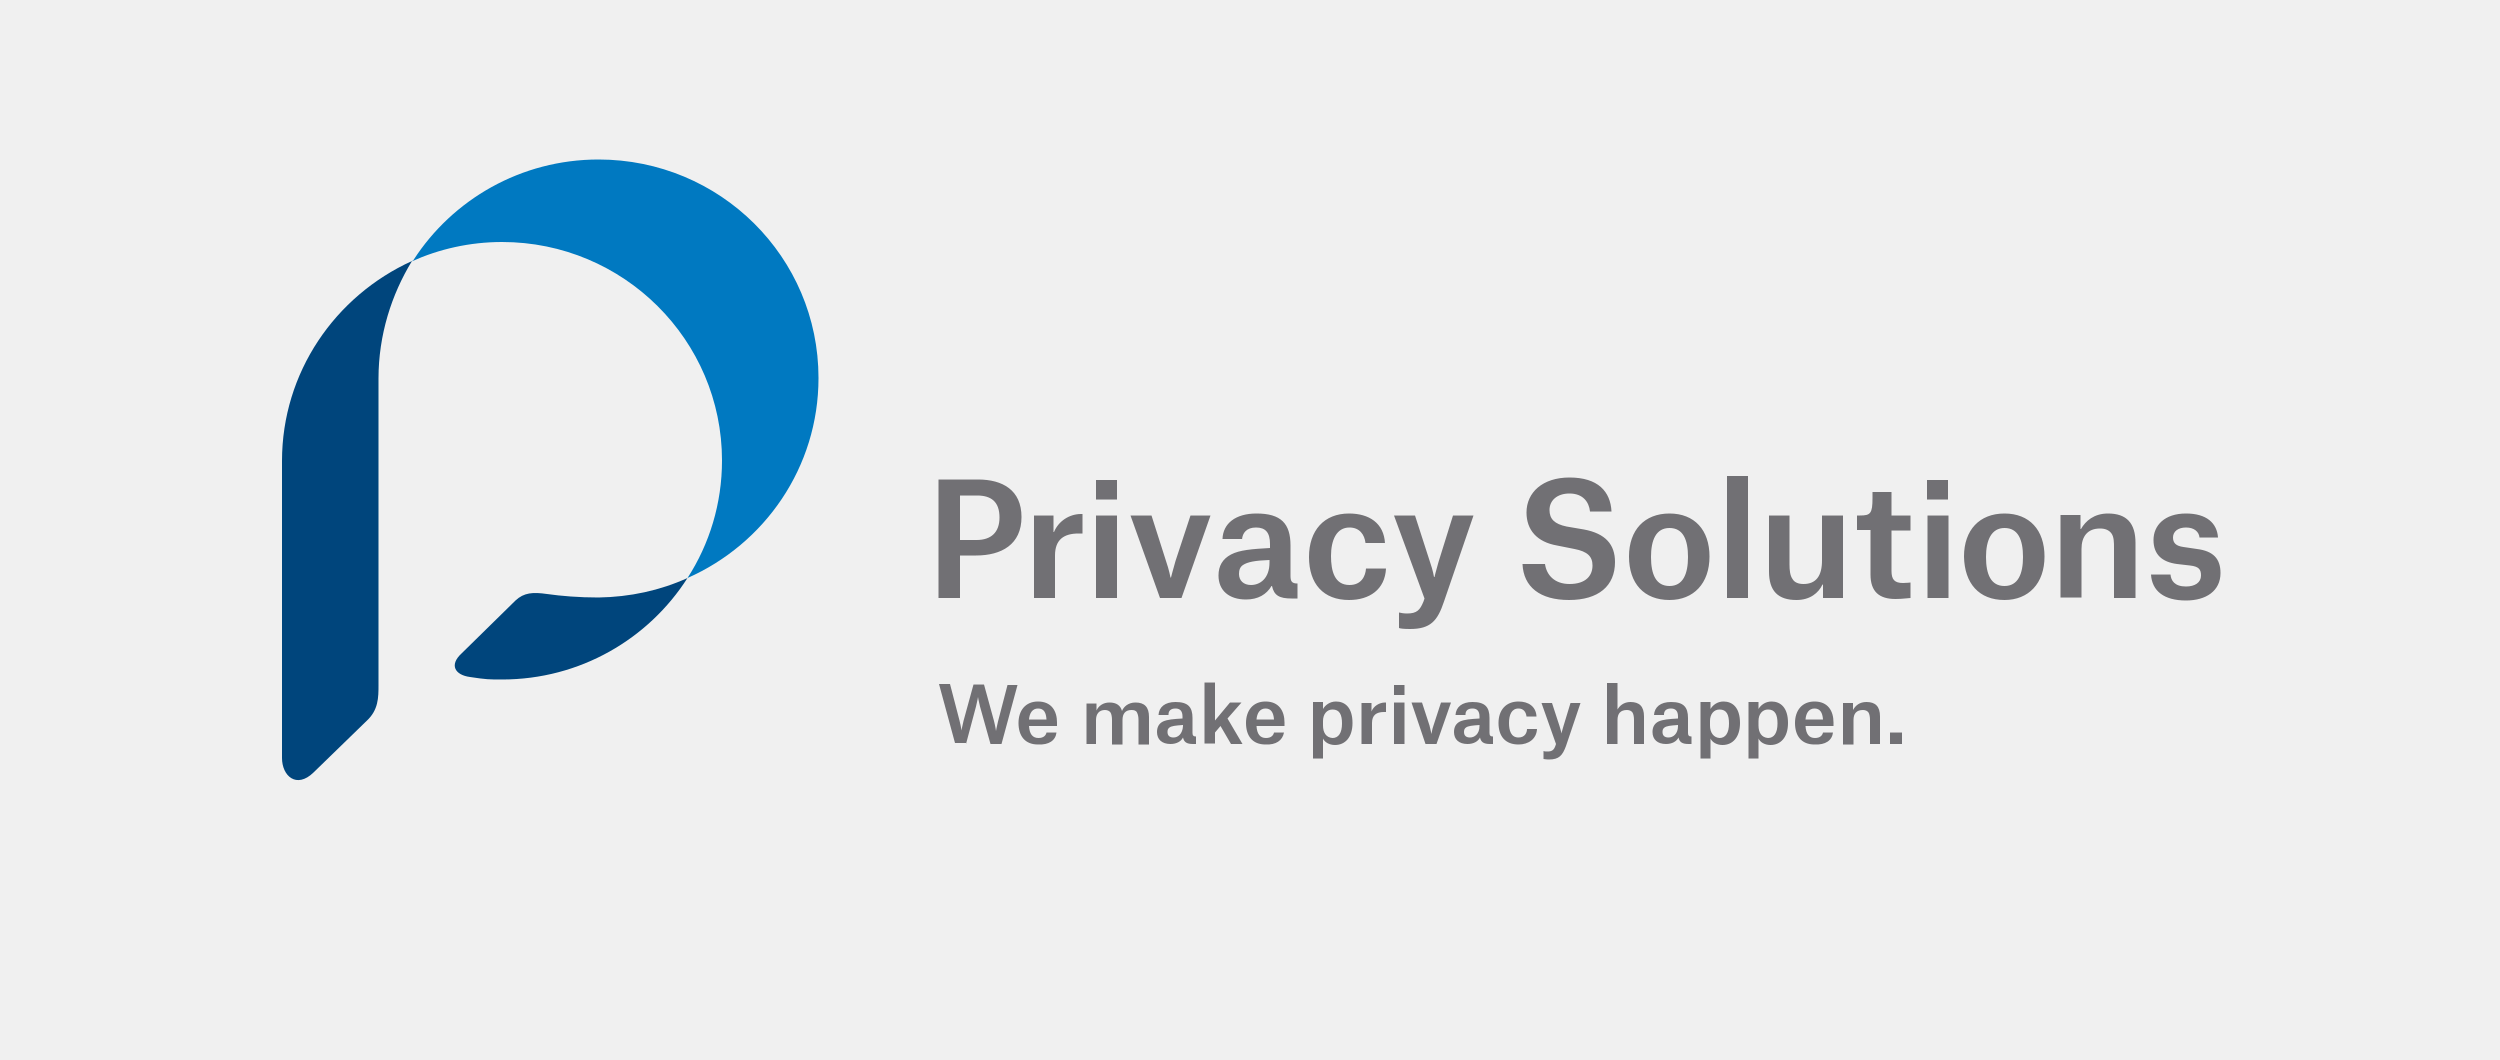
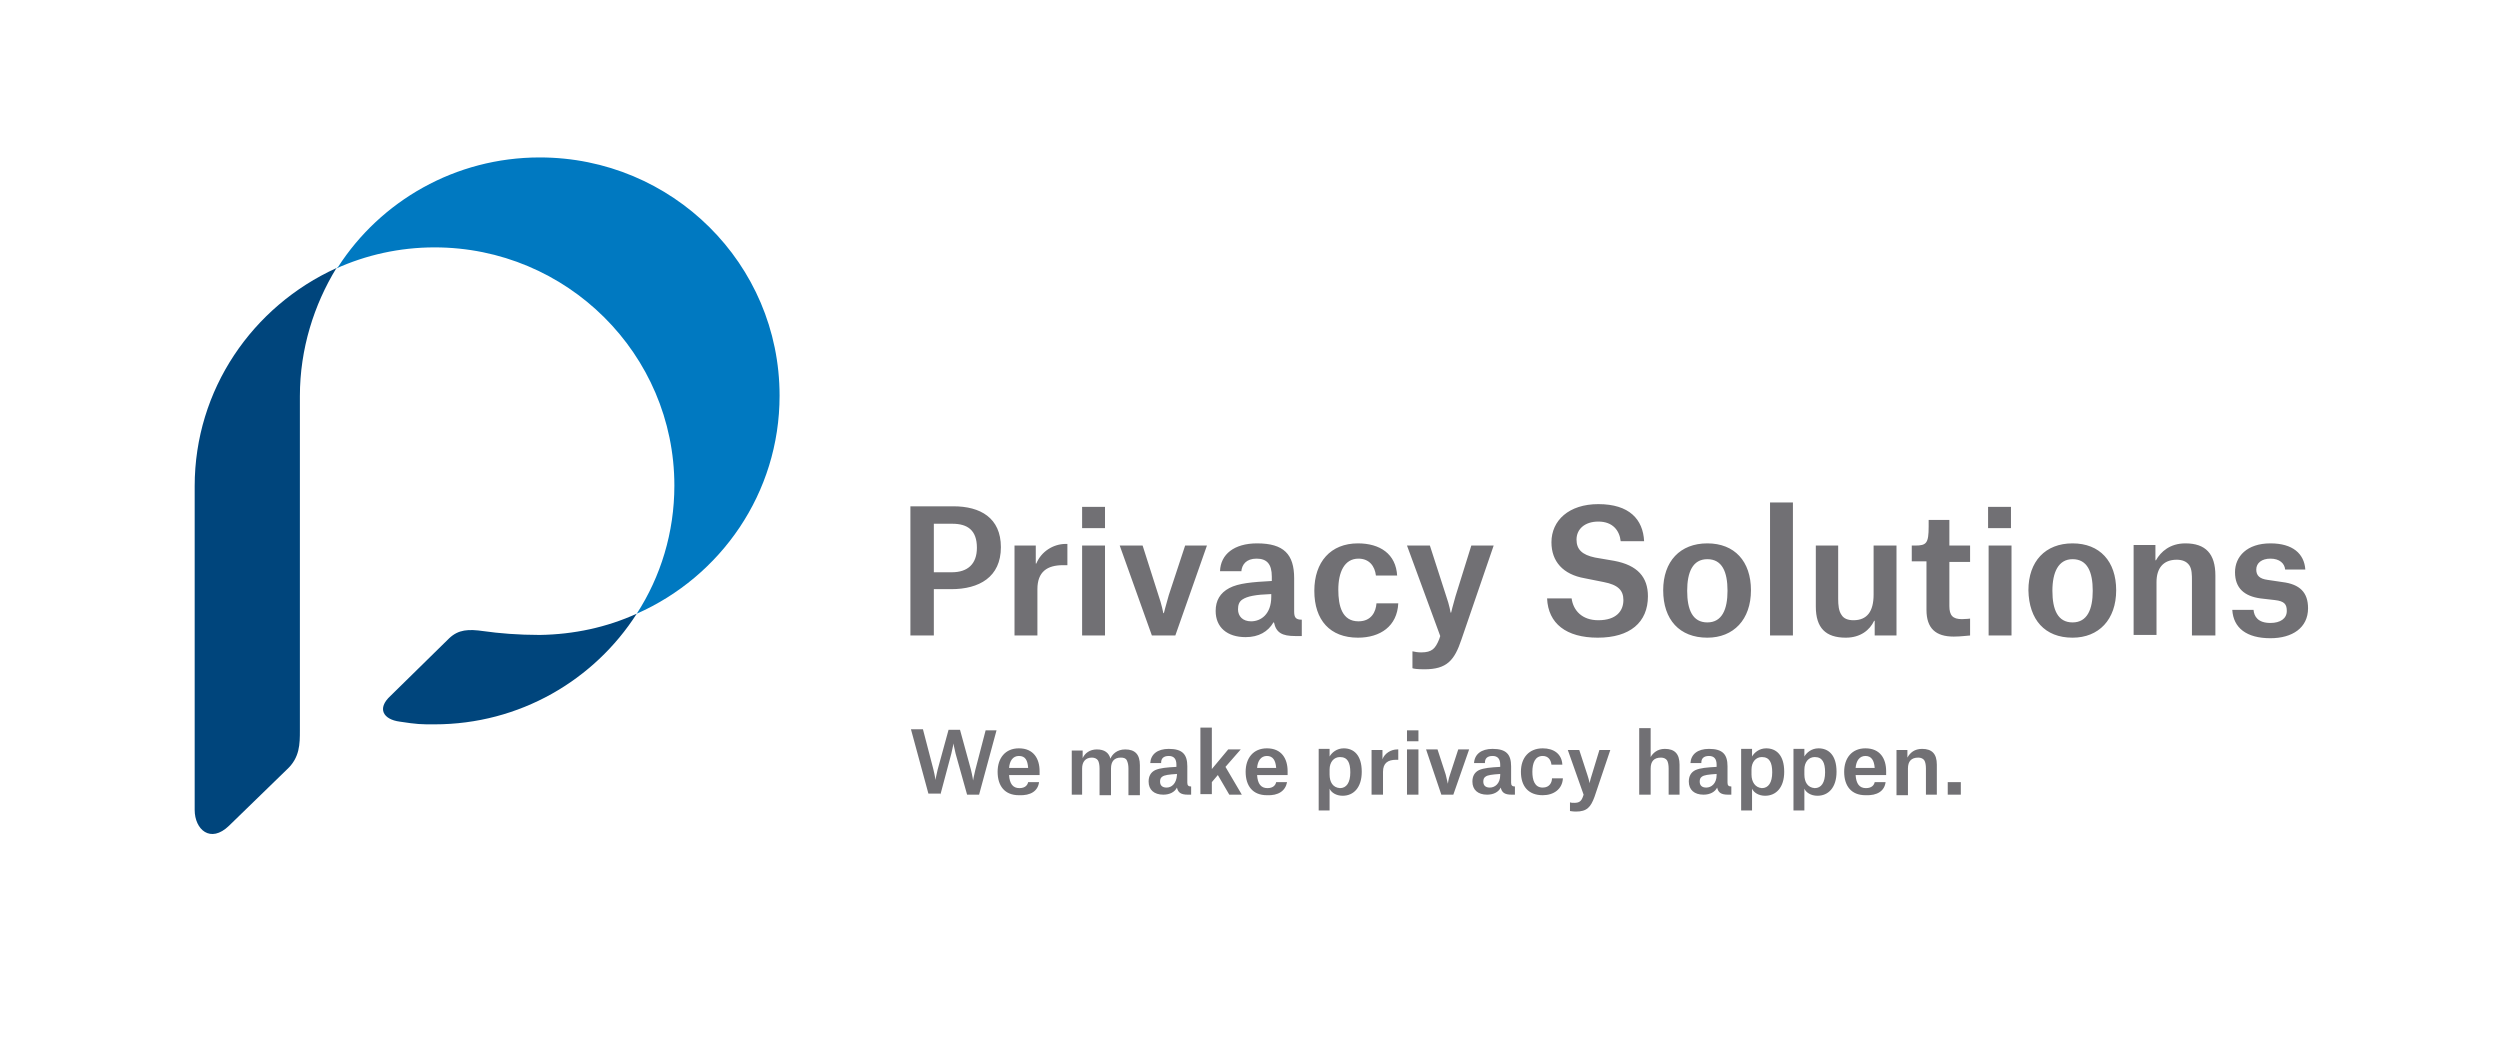
- <svg xmlns="http://www.w3.org/2000/svg" xml:space="preserve" viewBox="0 0 500 212">
-   <path fill="#717074" d="M378 148.8h2.4v-2.3H378zm-4.1 0h2.1v-5.5c0-2-.9-2.9-2.7-2.9-1.4 0-2.2.7-2.7 1.6v-1.4h-2v8.3h2.1V144c0-1.3.6-2 1.9-2 .5 0 .9.2 1.1.5s.3.9.3 1.5v4.8zm-7.3-2.3h-2c-.1.5-.5 1.1-1.6 1.1-1.2 0-1.8-.8-1.9-2.4h5.6v-.7c0-2.3-1.1-4.2-3.8-4.2-2.5 0-3.9 1.8-3.9 4.3 0 2.6 1.3 4.3 3.9 4.3 2.2.1 3.5-.8 3.7-2.4m-2-2.6h-3.5c.1-1.3.7-2.2 1.8-2.2s1.6.8 1.7 2.2m-15 7.8h2.1v-4c.3.7 1.2 1.3 2.4 1.3 2 0 3.5-1.5 3.5-4.4 0-3.1-1.5-4.3-3.3-4.3-1.3 0-2.2.8-2.6 1.5v-1.4h-2v11.3zm2.1-6.6v-.9c0-1.4.8-2.3 1.9-2.3 1.4 0 1.9 1 1.9 2.8 0 1.9-.7 2.9-1.9 2.9-1.3-.1-1.9-1.1-1.9-2.5m-11.7 6.6h2.1v-4c.3.7 1.2 1.3 2.4 1.3 2 0 3.5-1.5 3.5-4.4 0-3.1-1.5-4.3-3.3-4.3-1.3 0-2.2.8-2.6 1.5v-1.4h-2v11.3zm2-6.6v-.9c0-1.4.8-2.3 1.9-2.3 1.4 0 1.9 1 1.9 2.8 0 1.9-.7 2.9-1.9 2.9-1.2-.1-1.9-1.1-1.9-2.5m-9.2-2.2c0-.7.4-1.2 1.4-1.2.9 0 1.4.5 1.4 1.6v.4c-1.8.1-3 .2-3.9.6q-1.2.6-1.2 2.1c0 1.5 1 2.4 2.7 2.4 1.2 0 2.1-.5 2.5-1.3.2.9.7 1.3 2 1.3h.6v-1.5c-.5 0-.7-.2-.7-.7v-3c0-2.2-.9-3.2-3.4-3.2-2.1 0-3.3 1-3.4 2.6h2zm.9 4.6c-.8 0-1.2-.4-1.2-1.1 0-.4.1-.7.4-.9.4-.3 1.2-.4 2.7-.5v.2c0 1.6-1 2.3-1.9 2.3m-7 1.3h2.1v-5.5c0-2-.9-2.9-2.7-2.9-1.4 0-2.2.8-2.6 1.5v-5.3h-2.1v12.2h2.1V144c0-1.3.6-2 1.9-2 .5 0 .9.2 1.1.5s.3.9.3 1.5v4.8zm-15.5 0-.1.3c-.3.9-.7 1.2-1.6 1.2-.3 0-.6 0-.8-.1v1.6c.1 0 .5.1 1.1.1 2 0 2.7-.8 3.4-2.7l2.9-8.6h-2l-1.4 4.6c-.3.9-.4 1.5-.4 1.5s-.1-.6-.4-1.5l-1.5-4.6h-2.1zm-3.9-5.5c-.1-2-1.6-3-3.6-3-2.5 0-4 1.7-4 4.3 0 2.7 1.4 4.3 4 4.3 2 0 3.6-1.1 3.7-3.1h-2c0 .7-.4 1.7-1.7 1.7-1.5 0-1.9-1.4-1.9-2.9 0-1.6.5-2.9 1.9-2.9 1 0 1.5.7 1.6 1.6zm-14.2-.4c0-.7.4-1.2 1.4-1.2.9 0 1.4.5 1.4 1.6v.4c-1.8.1-3 .2-3.9.6q-1.2.6-1.2 2.1c0 1.5 1 2.4 2.7 2.4 1.2 0 2.1-.5 2.5-1.3.2.9.7 1.3 2 1.3h.6v-1.5c-.5 0-.7-.2-.7-.7v-3c0-2.2-.9-3.2-3.4-3.2-2.1 0-3.3 1-3.4 2.6h2zm.9 4.6c-.8 0-1.2-.4-1.2-1.1 0-.4.1-.7.4-.9.4-.3 1.2-.4 2.7-.5v.2c0 1.6-1 2.3-1.9 2.3m-8.9 1.3h2.2l2.9-8.3h-2l-1.5 4.6c-.3.8-.4 1.7-.4 1.7s-.2-.8-.4-1.7l-1.5-4.6h-2.1zm-6.3 0h2.1v-8.3h-2.1zm0-9.8h2.1v-2h-2.1zm-6.5 9.8h2.1v-4.2c0-1.6.9-2.2 2.4-2.2h.4v-1.9h-.2c-1.1 0-2.3.7-2.7 1.8v-1.7h-2zm-9.8 2.9h2.1v-4c.3.7 1.2 1.3 2.4 1.3 2 0 3.5-1.5 3.5-4.4 0-3.1-1.5-4.3-3.3-4.3-1.3 0-2.2.8-2.6 1.5v-1.4h-2v11.3zm2.1-6.6v-.9c0-1.4.8-2.3 1.9-2.3 1.4 0 1.9 1 1.9 2.8 0 1.9-.7 2.9-1.9 2.9-1.3-.1-1.9-1.1-1.9-2.5m-7.8 1.4h-2c-.1.5-.5 1.1-1.6 1.1-1.2 0-1.8-.8-1.9-2.4h5.6v-.7c0-2.3-1.1-4.2-3.8-4.2-2.5 0-3.9 1.8-3.9 4.3 0 2.6 1.3 4.3 3.9 4.3 2.1.1 3.4-.8 3.7-2.4m-2-2.6h-3.5c.1-1.3.7-2.2 1.8-2.2s1.6.8 1.7 2.2m-11.8 2.6 1.1-1.3 2.1 3.6h2.3l-3-5.1 2.8-3.2H246l-3 3.6v-7.6h-2.1v12.2h2.1zm-9.3-3.6c0-.7.4-1.2 1.4-1.2.9 0 1.4.5 1.4 1.6v.4c-1.8.1-3 .2-3.9.6q-1.2.6-1.2 2.1c0 1.5 1 2.4 2.7 2.4 1.2 0 2.1-.5 2.5-1.3.2.9.7 1.3 2 1.3h.6v-1.5c-.5 0-.7-.2-.7-.7v-3c0-2.2-.9-3.2-3.4-3.2-2.1 0-3.3 1-3.4 2.6h2zm1 4.6c-.8 0-1.2-.4-1.2-1.1 0-.4.1-.7.4-.9.4-.3 1.2-.4 2.7-.5v.2c-.1 1.6-1 2.3-1.9 2.3m-17.6 1.3h2.1V144c0-1.2.6-2 1.8-2 .5 0 .9.2 1.1.5s.3.9.3 1.5v4.9h2.1V144c0-1.3.6-2 1.8-2 .5 0 .9.1 1.1.5q.3.6.3 1.5v4.9h2.1v-5.5c0-2-.9-2.9-2.7-2.9-1.5 0-2.4.9-2.7 1.7-.3-1.1-1.1-1.7-2.5-1.7-1.3 0-2.2.7-2.6 1.6v-1.4h-2v8.1zm-5.8-2.3h-2c-.1.5-.5 1.1-1.6 1.1-1.2 0-1.8-.8-1.9-2.4h5.6v-.7c0-2.3-1.1-4.2-3.8-4.2-2.5 0-3.9 1.8-3.9 4.3 0 2.6 1.3 4.3 3.9 4.3 2.2.1 3.5-.8 3.7-2.4m-2-2.6h-3.5c.1-1.3.7-2.2 1.8-2.2 1.2 0 1.6.8 1.7 2.2m-16.1 4.9 2-7.5c.3-1.2.4-1.9.4-1.9s.1.7.4 1.9l2.1 7.5h2.2l3.2-11.8h-2l-1.9 7.3c-.3 1.2-.4 1.9-.4 1.9s-.1-.8-.4-2l-2-7.3h-2.1l-2 7.3c-.3 1.2-.4 1.9-.4 1.9s-.1-.8-.4-2l-1.9-7.3h-2.2l3.2 11.8h2.2zM443.6 107.5c-.2-2.9-2.3-4.8-6.4-4.8-4.3 0-6.5 2.4-6.5 5.3s1.7 4.4 4.7 4.8l2.6.3c1.8.2 2.2.8 2.2 2 0 1.4-1.2 2.2-3 2.2-2.3 0-3-1.2-3.1-2.4h-3.9c.2 3.3 2.6 5.2 7 5.2 4 0 6.9-1.9 6.9-5.5 0-2.9-1.5-4.4-4.7-4.8l-2.7-.4c-1.5-.2-2.1-.8-2.1-1.9 0-1.2 1-2 2.6-2 1.7 0 2.6.9 2.7 2zm-20.7 12.1h4.2v-11c0-4-1.8-5.9-5.5-5.9-2.8 0-4.5 1.5-5.4 3.1h-.1V103h-4v16.5h4.2v-9.7c0-2.5 1.2-4.1 3.7-4.1 1 0 1.8.3 2.3 1s.5 1.8.5 2.9v10zm-22-14c2.7 0 3.7 2.3 3.7 5.8 0 3.4-1 5.8-3.7 5.8s-3.7-2.3-3.7-5.8c0-3.4 1.1-5.8 3.7-5.8m0 14.4c4.8 0 8-3.3 8-8.7 0-5.3-3-8.6-8-8.6s-8.1 3.3-8.1 8.6c.1 5.4 3 8.7 8.1 8.7m-15.4-.4h4.2v-16.5h-4.2zm-.1-19.7h4.2V96h-4.2zm-10.9-1.5v1.2c0 3.1-.4 3.5-2.5 3.5h-.6v2.9h2.7v8.9c0 3.4 1.7 4.9 5 4.9 1.4 0 2.6-.2 3-.2v-3.1s-.8.1-1.5.1c-1.7 0-2.3-.7-2.3-2.4v-8.1h3.8v-3h-3.8v-4.7zm-16.6 4.7h-4.1v11.2c0 3.9 1.8 5.7 5.5 5.7 2.7 0 4.4-1.4 5.2-3.1h.1v2.7h4v-16.5h-4.2v9c0 3.1-1.2 4.7-3.7 4.7-1 0-1.8-.3-2.2-1-.5-.7-.6-1.8-.6-2.9zm-12.5 16.5h4.2V95.2h-4.2zm-11.5-14c2.7 0 3.7 2.3 3.7 5.8 0 3.4-1 5.8-3.7 5.8s-3.7-2.3-3.7-5.8c0-3.4 1-5.8 3.7-5.8m0 14.4c4.8 0 8-3.3 8-8.7 0-5.3-3-8.6-8-8.6s-8.1 3.3-8.1 8.6c0 5.4 3 8.7 8.1 8.7m-11.6-17.7c-.2-4-2.7-6.8-8.4-6.8-5.4 0-8.6 3-8.6 7 0 3.5 2.1 5.9 6.1 6.6l3.5.7c2.6.5 3.6 1.5 3.6 3.3 0 2-1.3 3.7-4.6 3.7-3 0-4.6-1.8-4.9-4h-4.5c.2 4.6 3.5 7.2 9.3 7.2 5.9 0 9.2-2.8 9.2-7.6 0-3.5-1.9-5.7-6.2-6.5l-3.5-.6c-2.4-.5-3.4-1.5-3.4-3.3 0-1.9 1.5-3.3 4-3.3 2.7 0 3.9 1.7 4.1 3.6zm-37.4 17.4-.2.6c-.7 1.7-1.3 2.4-3.3 2.4-.6 0-1.2-.1-1.6-.2v3.1c.2.1.9.2 2.2.2 4.1 0 5.5-1.6 6.8-5.5l5.9-17.2h-4.1l-2.9 9.3c-.5 1.7-.8 3-.8 3h-.1s-.2-1.3-.8-3l-3-9.3h-4.2zm-7.9-11c-.2-4.1-3.2-6-7.2-6-5 0-8 3.4-8 8.7 0 5.4 2.9 8.6 8 8.6 4.1 0 7.2-2.1 7.4-6.3h-4c-.1 1.5-.9 3.3-3.3 3.3-3 0-3.7-2.8-3.7-5.8 0-3.2 1.1-5.7 3.7-5.7 2 0 3 1.4 3.2 3.1h3.9zm-28.6-.8c.1-1.3.9-2.4 2.8-2.4s2.8 1 2.8 3.3v.8c-3.6.2-6.1.4-7.8 1.3s-2.5 2.3-2.5 4.2c0 3 2.1 4.8 5.5 4.8 2.4 0 4.1-1 5.1-2.7h.1c.4 1.9 1.5 2.5 3.9 2.5h1.2v-3c-1.1 0-1.4-.4-1.4-1.5v-6.1c0-4.4-1.9-6.4-6.8-6.4-4.2 0-6.7 2-6.8 5.1h3.9zm1.8 9.1c-1.5 0-2.4-.9-2.4-2.2 0-.8.2-1.4.8-1.8.9-.6 2.4-.9 5.3-1v.5c0 3.2-1.9 4.5-3.7 4.5m-18.2 2.6h4.3l5.8-16.5h-4l-3 9.1c-.5 1.7-.9 3.3-.9 3.3h-.1s-.3-1.6-.9-3.3l-2.9-9.1h-4.2zm-12.8 0h4.2v-16.5h-4.2zm0-19.7h4.2V96h-4.2zm-12.4 19.7h4.2v-8.5c0-3.2 1.8-4.4 4.7-4.4h.8v-3.9h-.3c-2.3 0-4.5 1.4-5.4 3.6h-.1v-3.3h-3.9zM192 107.9v-8.8h3.4c2.8 0 4.5 1.2 4.5 4.4 0 3-1.7 4.5-4.6 4.5H192zm3.2 3.2c5.1 0 9.1-2.2 9.1-7.7 0-5.4-3.8-7.5-8.7-7.5h-7.9v23.7h4.3v-8.5z" />
-   <path fill="#0079C1" d="M82.3 52.3c5.5-2.5 11.7-3.9 18.1-3.9 24.3 0 44 19.6 44 43.7 0 8.6-2.5 16.7-6.9 23.5 15.4-6.8 26.2-22.1 26.2-40 0-24.2-19.7-43.7-44-43.7-15.5 0-29.2 8-37 20.1" />
-   <path fill="#00457C" d="M75.7 75.7V137c0 2.5 0 5-2.4 7.2l-10.6 10.3c-3.4 3.3-6.3.7-6.3-2.9V92.2c0-17.7 10.6-33 26-40-4.1 6.7-6.7 14.8-6.7 23.5M137.5 115.6c-7.8 12.2-21.5 20.3-37.1 20.3-2.6 0-3.1 0-6.4-.5-3-.4-4.2-2.4-1.7-4.7l10.8-10.6c1.7-1.6 3.5-1.7 6.3-1.3s6.4.7 10.3.7c6.3-.1 12.3-1.4 17.8-3.9" />
-   <path fill="none" d="M0 0h500v212H0z" />
+ <svg xmlns="http://www.w3.org/2000/svg" xml:space="preserve" style="fill-rule:evenodd;clip-rule:evenodd;stroke-linejoin:round;stroke-miterlimit:2" viewBox="0 0 500 212">
+   <path d="M0 0h9000v3000H0z" style="fill:#fff" />
+   <path d="M378 148.8h2.4v-2.3H378zm-4.1 0h2.1v-5.5c0-2-.9-2.9-2.7-2.9-1.4 0-2.2.7-2.7 1.6v-1.4h-2v8.3h2.1V144c0-1.3.6-2 1.9-2 .5 0 .9.2 1.1.5s.3.9.3 1.5v4.8zm-7.3-2.3h-2c-.1.5-.5 1.1-1.6 1.1-1.2 0-1.8-.8-1.9-2.4h5.6v-.7c0-2.3-1.1-4.2-3.8-4.2-2.5 0-3.9 1.8-3.9 4.3 0 2.6 1.3 4.3 3.9 4.3 2.2.1 3.5-.8 3.7-2.4m-2-2.6h-3.5c.1-1.3.7-2.2 1.8-2.2s1.6.8 1.7 2.2m-15 7.8h2.1v-4c.3.7 1.2 1.3 2.4 1.3 2 0 3.5-1.5 3.5-4.4 0-3.1-1.5-4.3-3.3-4.3-1.3 0-2.2.8-2.6 1.5v-1.4h-2v11.3zm2.1-6.6v-.9c0-1.4.8-2.3 1.9-2.3 1.4 0 1.9 1 1.9 2.8 0 1.9-.7 2.9-1.9 2.9-1.3-.1-1.9-1.1-1.9-2.5m-11.7 6.6h2.1v-4c.3.7 1.2 1.3 2.4 1.3 2 0 3.5-1.5 3.5-4.4 0-3.1-1.5-4.3-3.3-4.3-1.3 0-2.2.8-2.6 1.5v-1.4h-2v11.3zm2-6.6v-.9c0-1.4.8-2.3 1.9-2.3 1.4 0 1.9 1 1.9 2.8 0 1.9-.7 2.9-1.9 2.9-1.2-.1-1.9-1.1-1.9-2.5m-9.2-2.2c0-.7.4-1.2 1.4-1.2.9 0 1.4.5 1.4 1.6v.4c-1.8.1-3 .2-3.9.6q-1.2.6-1.2 2.1c0 1.5 1 2.4 2.7 2.4 1.2 0 2.1-.5 2.5-1.3.2.9.7 1.3 2 1.3h.6v-1.5c-.5 0-.7-.2-.7-.7v-3c0-2.2-.9-3.2-3.4-3.2-2.1 0-3.3 1-3.4 2.6h2zm.9 4.6c-.8 0-1.2-.4-1.2-1.1 0-.4.1-.7.4-.9.4-.3 1.2-.4 2.7-.5v.2c0 1.6-1 2.3-1.9 2.3m-7 1.3h2.1v-5.5c0-2-.9-2.9-2.7-2.9-1.4 0-2.2.8-2.6 1.5v-5.3h-2.1v12.2h2.1V144c0-1.3.6-2 1.9-2 .5 0 .9.2 1.1.5s.3.9.3 1.5v4.8zm-15.5 0-.1.3c-.3.9-.7 1.2-1.6 1.2-.3 0-.6 0-.8-.1v1.6c.1 0 .5.1 1.1.1 2 0 2.7-.8 3.4-2.7l2.9-8.6h-2l-1.4 4.6c-.3.9-.4 1.5-.4 1.5s-.1-.6-.4-1.5l-1.5-4.6h-2.1zm-3.9-5.5c-.1-2-1.6-3-3.6-3-2.5 0-4 1.7-4 4.3 0 2.7 1.4 4.3 4 4.3 2 0 3.6-1.1 3.7-3.1h-2c0 .7-.4 1.7-1.7 1.7-1.5 0-1.9-1.4-1.9-2.9 0-1.6.5-2.9 1.9-2.9 1 0 1.5.7 1.6 1.6zm-14.2-.4c0-.7.4-1.2 1.4-1.2.9 0 1.4.5 1.4 1.6v.4c-1.8.1-3 .2-3.9.6q-1.2.6-1.2 2.1c0 1.5 1 2.4 2.7 2.4 1.2 0 2.1-.5 2.5-1.3.2.9.7 1.3 2 1.3h.6v-1.5c-.5 0-.7-.2-.7-.7v-3c0-2.2-.9-3.2-3.4-3.2-2.1 0-3.3 1-3.4 2.6h2zm.9 4.6c-.8 0-1.2-.4-1.2-1.1 0-.4.1-.7.4-.9.4-.3 1.2-.4 2.7-.5v.2c0 1.6-1 2.3-1.9 2.3m-8.9 1.3h2.2l2.9-8.3h-2l-1.5 4.6c-.3.8-.4 1.7-.4 1.7s-.2-.8-.4-1.7l-1.5-4.6h-2.1zm-6.3 0h2.1v-8.3h-2.1zm0-9.8h2.1v-2h-2.1zm-6.5 9.8h2.1v-4.2c0-1.6.9-2.2 2.4-2.2h.4v-1.9h-.2c-1.1 0-2.3.7-2.7 1.8v-1.7h-2zm-9.8 2.9h2.1v-4c.3.7 1.2 1.3 2.4 1.3 2 0 3.5-1.5 3.5-4.4 0-3.1-1.5-4.3-3.3-4.3-1.3 0-2.2.8-2.6 1.5v-1.4h-2v11.3zm2.1-6.6v-.9c0-1.4.8-2.3 1.9-2.3 1.4 0 1.9 1 1.9 2.8 0 1.9-.7 2.9-1.9 2.9-1.3-.1-1.9-1.1-1.9-2.5m-7.8 1.4h-2c-.1.5-.5 1.1-1.6 1.1-1.2 0-1.8-.8-1.9-2.4h5.6v-.7c0-2.3-1.1-4.2-3.8-4.2-2.5 0-3.9 1.8-3.9 4.3 0 2.6 1.3 4.3 3.9 4.3 2.1.1 3.4-.8 3.7-2.4m-2-2.6h-3.5c.1-1.3.7-2.2 1.8-2.2s1.6.8 1.7 2.2m-11.8 2.6 1.1-1.3 2.1 3.6h2.3l-3-5.1 2.8-3.2H246l-3 3.6v-7.6h-2.1v12.2h2.1zm-9.3-3.6c0-.7.4-1.2 1.4-1.2.9 0 1.4.5 1.4 1.6v.4c-1.8.1-3 .2-3.9.6q-1.2.6-1.2 2.1c0 1.5 1 2.4 2.7 2.4 1.2 0 2.1-.5 2.5-1.3.2.9.7 1.3 2 1.3h.6v-1.5c-.5 0-.7-.2-.7-.7v-3c0-2.2-.9-3.2-3.4-3.2-2.1 0-3.3 1-3.4 2.6h2zm1 4.6c-.8 0-1.2-.4-1.2-1.1 0-.4.1-.7.4-.9.4-.3 1.2-.4 2.7-.5v.2c-.1 1.6-1 2.3-1.9 2.3m-17.6 1.3h2.1V144c0-1.2.6-2 1.8-2 .5 0 .9.2 1.1.5s.3.9.3 1.5v4.9h2.1V144c0-1.3.6-2 1.8-2 .5 0 .9.1 1.1.5q.3.6.3 1.5v4.9h2.1v-5.5c0-2-.9-2.9-2.7-2.9-1.5 0-2.4.9-2.7 1.7-.3-1.1-1.1-1.7-2.5-1.7-1.3 0-2.2.7-2.6 1.6v-1.4h-2v8.1zm-5.8-2.3h-2c-.1.5-.5 1.1-1.6 1.1-1.2 0-1.8-.8-1.9-2.4h5.6v-.7c0-2.3-1.1-4.2-3.8-4.2-2.5 0-3.9 1.8-3.9 4.3 0 2.6 1.3 4.3 3.9 4.3 2.2.1 3.5-.8 3.7-2.4m-2-2.6h-3.5c.1-1.3.7-2.2 1.8-2.2 1.2 0 1.6.8 1.7 2.2m-16.1 4.9 2-7.5c.3-1.2.4-1.9.4-1.9s.1.7.4 1.9l2.1 7.5h2.2l3.2-11.8h-2l-1.9 7.3c-.3 1.2-.4 1.9-.4 1.9s-.1-.8-.4-2l-2-7.3h-2.1l-2 7.3c-.3 1.2-.4 1.9-.4 1.9s-.1-.8-.4-2l-1.9-7.3h-2.2l3.2 11.8h2.2zm250.4-41.3c-.2-2.9-2.3-4.8-6.4-4.8-4.3 0-6.5 2.4-6.5 5.3s1.7 4.4 4.7 4.8l2.6.3c1.8.2 2.2.8 2.2 2 0 1.4-1.2 2.2-3 2.2-2.3 0-3-1.2-3.1-2.4h-3.9c.2 3.3 2.6 5.2 7 5.2 4 0 6.9-1.9 6.9-5.5 0-2.9-1.5-4.4-4.7-4.8l-2.7-.4c-1.5-.2-2.1-.8-2.1-1.9 0-1.2 1-2 2.6-2 1.7 0 2.6.9 2.7 2zm-20.8 12.1h4.3v-11c0-4-1.8-5.9-5.5-5.9-2.8 0-4.5 1.5-5.4 3.1h-.1V103h-4v16.5h4.2v-9.7c0-2.5 1.2-4.1 3.7-4.1 1 0 1.8.3 2.3 1s.5 1.8.5 2.9zm-21.9-14c2.7 0 3.7 2.3 3.7 5.8 0 3.4-1 5.8-3.7 5.8s-3.7-2.3-3.7-5.8c0-3.4 1.1-5.8 3.7-5.8m0 14.4c4.8 0 8-3.3 8-8.7 0-5.3-3-8.6-8-8.6s-8.1 3.3-8.1 8.6c.1 5.4 3 8.7 8.1 8.7m-15.4-.4h4.2v-16.5h-4.2zm-.1-19.7h4.2V96h-4.2zm-10.9-1.5v1.2c0 3.1-.4 3.5-2.5 3.5h-.6v2.9h2.7v8.9c0 3.4 1.7 4.9 5 4.9 1.4 0 2.6-.2 3-.2v-3.1s-.8.1-1.5.1c-1.7 0-2.3-.7-2.3-2.4v-8.1h3.8v-3h-3.8v-4.7zm-16.6 4.7h-4.1v11.2c0 3.9 1.8 5.7 5.5 5.7 2.7 0 4.4-1.4 5.2-3.1h.1v2.7h4v-16.5h-4.2v9c0 3.1-1.2 4.7-3.7 4.7-1 0-1.8-.3-2.2-1-.5-.7-.6-1.8-.6-2.9zm-12.5 16.5h4.2V95.2h-4.2zm-11.5-14c2.7 0 3.7 2.3 3.7 5.8 0 3.4-1 5.8-3.7 5.8s-3.7-2.3-3.7-5.8c0-3.4 1-5.8 3.7-5.8m0 14.4c4.8 0 8-3.3 8-8.7 0-5.3-3-8.6-8-8.6s-8.1 3.3-8.1 8.6c0 5.4 3 8.7 8.1 8.7m-11.6-17.7c-.2-4-2.7-6.8-8.4-6.8-5.4 0-8.6 3-8.6 7 0 3.5 2.1 5.9 6.1 6.6l3.5.7c2.6.5 3.6 1.5 3.6 3.3 0 2-1.3 3.7-4.6 3.7-3 0-4.6-1.8-4.9-4h-4.5c.2 4.6 3.5 7.2 9.3 7.2 5.9 0 9.2-2.8 9.2-7.6 0-3.5-1.9-5.7-6.2-6.5l-3.5-.6c-2.4-.5-3.4-1.5-3.4-3.3 0-1.9 1.5-3.3 4-3.3 2.7 0 3.9 1.7 4.1 3.6zm-37.4 17.4-.2.6c-.7 1.7-1.3 2.4-3.3 2.4-.6 0-1.2-.1-1.6-.2v3.1c.2.1.9.2 2.2.2 4.1 0 5.5-1.6 6.8-5.5l5.9-17.2h-4.1l-2.9 9.3c-.5 1.7-.8 3-.8 3h-.1s-.2-1.3-.8-3l-3-9.3h-4.2zm-7.9-11c-.2-4.1-3.2-6-7.2-6-5 0-8 3.4-8 8.7 0 5.4 2.9 8.6 8 8.6 4.1 0 7.2-2.1 7.4-6.3h-4c-.1 1.5-.9 3.3-3.3 3.3-3 0-3.7-2.8-3.7-5.8 0-3.2 1.1-5.7 3.7-5.7 2 0 3 1.4 3.2 3.1h3.9zm-28.6-.8c.1-1.3.9-2.4 2.8-2.4s2.8 1 2.8 3.3v.8c-3.6.2-6.1.4-7.8 1.3s-2.5 2.3-2.5 4.2c0 3 2.1 4.8 5.5 4.8 2.4 0 4.1-1 5.1-2.7h.1c.4 1.9 1.5 2.5 3.9 2.5h1.2v-3c-1.1 0-1.4-.4-1.4-1.5v-6.1c0-4.4-1.9-6.4-6.8-6.4-4.2 0-6.7 2-6.8 5.1h3.9zm1.8 9.1c-1.5 0-2.4-.9-2.4-2.2 0-.8.2-1.4.8-1.8.9-.6 2.4-.9 5.3-1v.5c0 3.2-1.9 4.5-3.7 4.5m-18.2 2.6h4.3l5.8-16.5h-4l-3 9.1c-.5 1.7-.9 3.3-.9 3.3h-.1s-.3-1.6-.9-3.3l-2.9-9.1h-4.2zm-12.8 0h4.2v-16.5h-4.2zm0-19.7h4.2V96h-4.2zm-12.4 19.7h4.2v-8.5c0-3.2 1.8-4.4 4.7-4.4h.8v-3.9h-.3c-2.3 0-4.5 1.4-5.4 3.6h-.1v-3.3h-3.9zM192 108v-8.9h3.4c2.8 0 4.5 1.2 4.5 4.4 0 3-1.7 4.5-4.6 4.5zm3.2 3.1c5.1 0 9.1-2.2 9.1-7.7 0-5.4-3.8-7.5-8.7-7.5h-7.9v23.7h4.3v-8.5z" style="fill:#717074;fill-rule:nonzero" transform="translate(-22.552 -3.29)scale(1.09021)" />
+   <path d="M82.3 52.3c5.5-2.5 11.7-3.9 18.1-3.9 24.3 0 44 19.6 44 43.7 0 8.6-2.5 16.7-6.9 23.5 15.4-6.8 26.2-22.1 26.2-40 0-24.2-19.7-43.7-44-43.7-15.5 0-29.2 8-37 20.1" style="fill:#0079c1;fill-rule:nonzero" transform="translate(-22.552 -3.29)scale(1.09021)" />
+   <path d="M75.7 75.7V137c0 2.5 0 5-2.4 7.2l-10.6 10.3c-3.4 3.3-6.3.7-6.3-2.9V92.2c0-17.7 10.6-33 26-40-4.1 6.7-6.7 14.8-6.7 23.5m61.8 39.9c-7.8 12.2-21.5 20.3-37.1 20.3-2.6 0-3.1 0-6.4-.5-3-.4-4.2-2.4-1.7-4.7l10.8-10.6c1.7-1.6 3.5-1.7 6.3-1.3s6.4.7 10.3.7c6.3-.1 12.3-1.4 17.8-3.9" style="fill:#00457c;fill-rule:nonzero" transform="translate(-22.552 -3.29)scale(1.09021)" />
+   <path d="M0 0h500v212H0z" style="fill:none;fill-rule:nonzero" transform="translate(-22.552 -3.29)scale(1.09021)" />
</svg>
